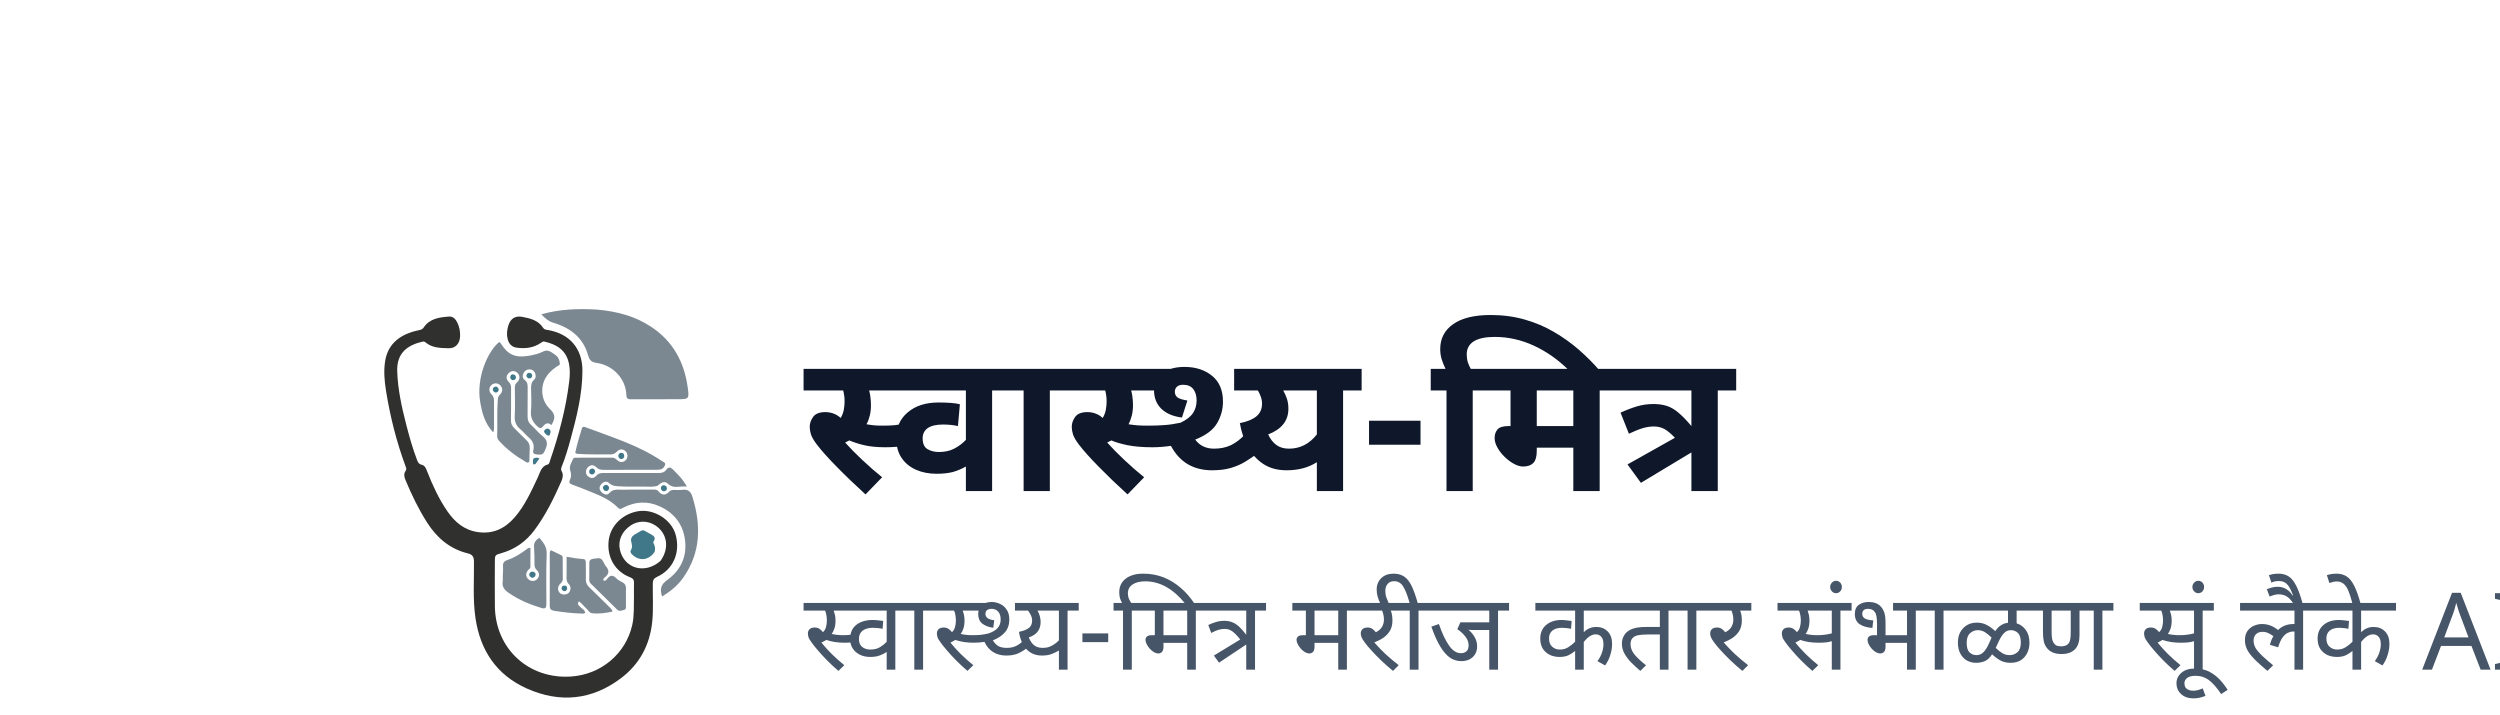
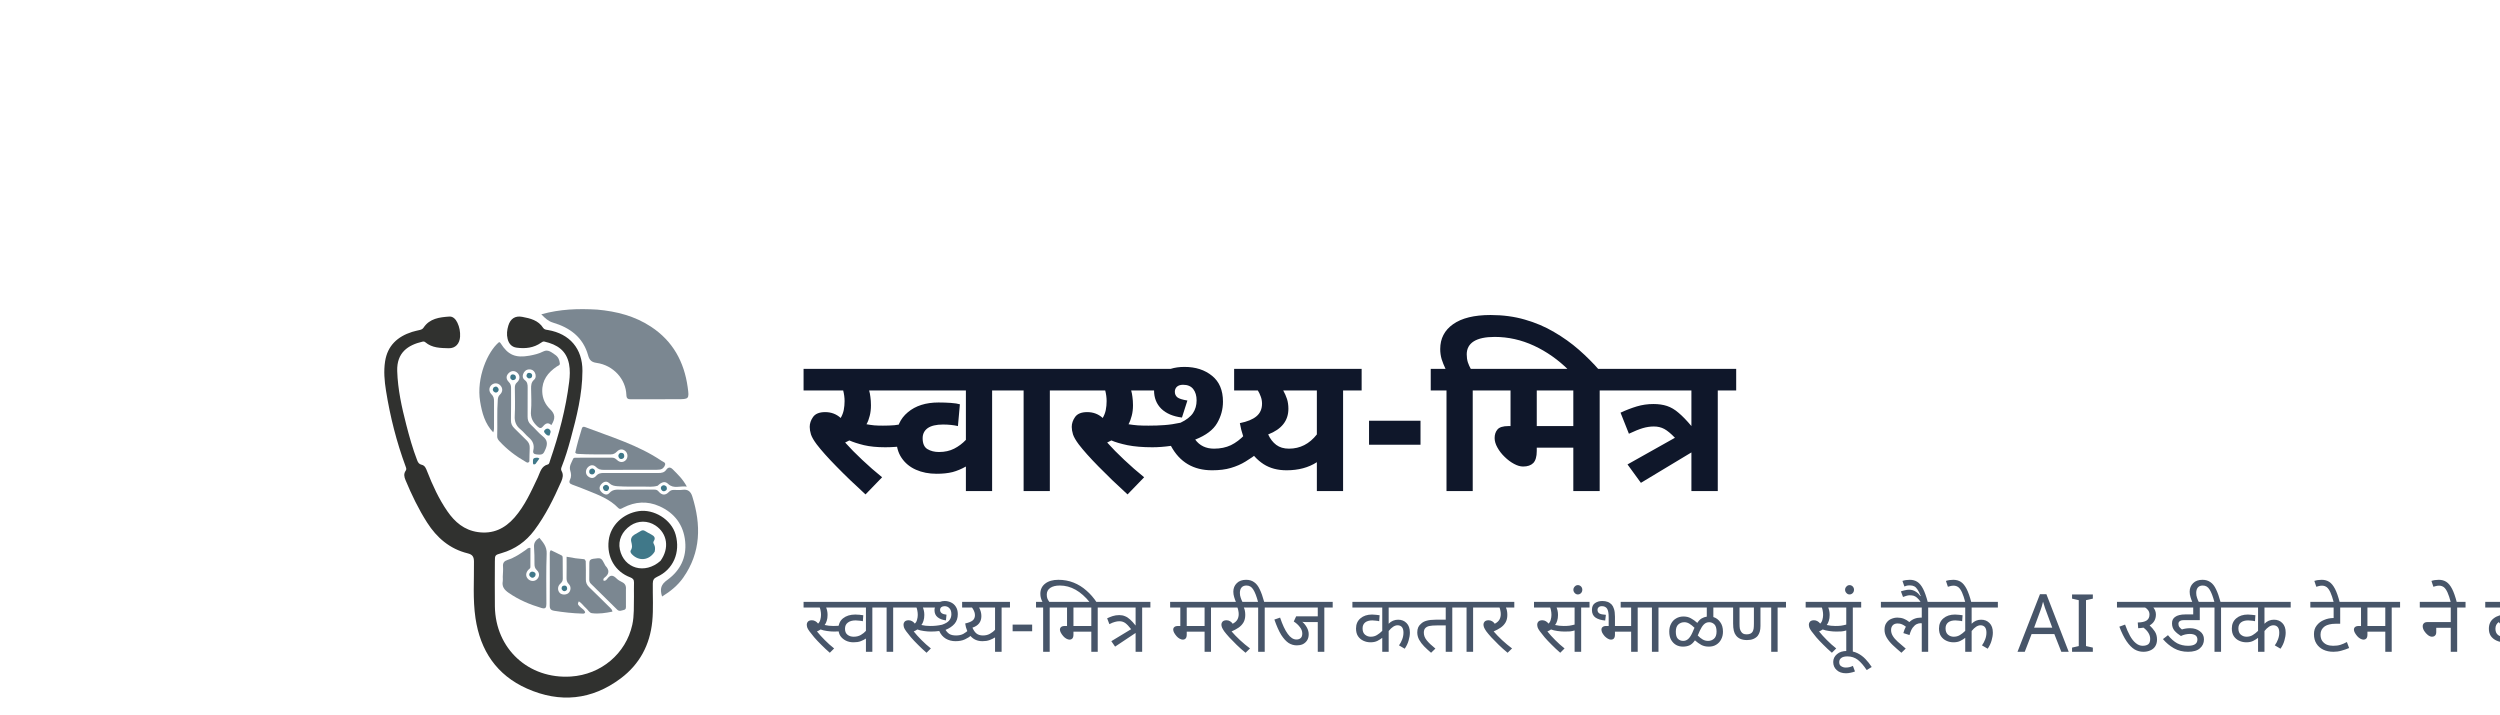
<svg xmlns="http://www.w3.org/2000/svg" width="280" height="80" viewBox="0 0 280 80" fill="none" role="img" aria-labelledby="logoTitle logoDesc">
  <rect width="580" height="500" rx="12" fill="none" />
  <g transform="translate(10 4) scale(0.1)">
    <path fill="#30312fff" opacity="1" stroke="none" d="M610.031,628 C610.035,622.502 609.93,617.499 610.077,612.505 C610.169,609.38 608.944,607.774 605.947,606.651 C588.815,600.232 579.435,584.029 581.733,565.242 C583.816,548.212 597.915,535.13 615.274,532.474 C632.085,529.902 651.969,541.58 656.741,558.909 C662.226,578.823 654.052,597.864 635.889,606.074 C632.186,607.747 631.181,609.801 631.13,613.606 C630.942,627.756 631.93,641.919 630.528,656.06 C627.919,682.356 616.262,703.972 595.323,719.716 C562.817,744.157 527.08,747.604 490.205,731.199 C456.287,716.11 437.925,688.73 432.531,652.247 C429.416,631.181 431.058,610.009 430.838,588.887 C430.78,583.306 429.002,581.032 423.735,579.729 C403.722,574.778 389.214,562.258 378.342,545.227 C368.729,530.166 361.002,514.114 354.143,497.635 C352.672,494.101 351.928,490.608 354.387,487.197 C355.552,485.581 354.91,484.097 354.316,482.49 C344.121,454.923 336.947,426.57 332.322,397.559 C330.585,386.665 329.606,375.679 331.301,364.745 C334.025,347.18 345.168,336.949 361.544,331.736 C364.39,330.83 367.346,330.269 370.251,329.551 C371.899,329.144 373.346,328.522 374.362,326.991 C381.268,316.584 392.324,315.328 403.265,314.544 C407.482,314.242 410.486,317.642 412.308,321.476 C414.639,326.38 415.578,331.559 415.291,337.007 C414.882,344.776 410.179,350.261 402.404,350.032 C393.367,349.767 383.968,349.787 376.399,343.343 C375.429,342.517 374.377,342.377 373.141,342.664 C357.044,346.404 344.215,354.827 344.879,375.602 C345.531,396.034 349.888,415.85 354.963,435.513 C358.454,449.037 362.203,462.51 367.249,475.576 C368.204,478.05 369.352,479.88 372.204,480.514 C375.953,481.347 377.109,484.623 378.347,487.787 C384.489,503.486 391.487,518.773 401.108,532.694 C409.431,544.737 419.878,553.674 435.071,555.916 C452.05,558.42 465.408,552.041 476.274,539.613 C487.827,526.399 494.843,510.472 502.285,494.824 C504.999,489.117 506.017,482.134 513.703,480.125 C515.257,479.719 515.5,477.447 516.039,475.881 C525.927,447.179 533.713,417.951 537.463,387.771 C538.282,381.18 538.604,374.373 537.348,367.831 C534.411,352.536 524.078,345.868 509.758,342.574 C508.287,342.235 507.292,342.931 506.15,343.744 C497.809,349.681 488.357,350.718 478.576,349.381 C473.051,348.625 469.878,344.946 468.53,339.559 C467.27,334.523 467.871,329.584 469.304,324.766 C471.606,317.033 476.904,313.366 484.854,314.865 C493.841,316.56 502.907,318.646 508.38,327.299 C509.568,329.177 511.76,329.283 513.708,329.615 C538.123,333.778 552.414,350.546 552.329,375.368 C552.239,401.591 545.885,426.781 539.067,451.849 C536.23,462.283 533.11,472.653 529.112,482.725 C528.48,484.316 528.021,485.868 528.959,487.512 C531.274,491.567 530.314,495.421 528.546,499.435 C520.138,518.527 510.963,537.205 498.416,553.98 C489.063,566.484 476.879,575.132 461.766,579.478 C454.28,581.63 454.261,581.657 454.251,589.24 C454.229,605.903 454.035,622.568 454.27,639.228 C454.938,686.668 492.044,720.786 539.427,717.714 C573.151,715.527 600.963,692.142 608.141,659.847 C610.438,649.514 609.769,638.972 610.031,628 M639.72,588.193 C649.966,574.159 647.558,557.401 634.014,548.491 C625.48,542.877 614.651,542.899 606.292,548.548 C596.589,555.104 592.066,565.187 594.242,575.408 C598.788,596.753 622.216,603.678 639.72,588.193 z" />
    <path fill="#00192b84" opacity="1" stroke="none" d="M568.904,306.762 C590.713,308.714 610.965,313.957 629.131,325.916 C653.602,342.026 666.288,365.277 670.214,393.711 C672.052,407.019 671.721,407.088 658.391,407.117 C641.226,407.153 624.059,407.084 606.894,407.212 C603.265,407.239 601.674,406.495 601.532,402.267 C600.936,384.442 586.742,369.065 568.284,366.454 C562.677,365.661 560.226,363.566 558.679,357.976 C553.117,337.883 538.425,326.951 519.268,321.3 C514.167,319.795 510.713,316.589 506.242,312.036 C527.277,306.141 547.764,305.508 568.904,306.762 z" />
    <path fill="#00192b84" opacity="1" stroke="none" d="M636.599,504.039 C631.004,505.693 625.64,504.969 620.337,504.976 C610.846,504.99 601.352,505.219 591.856,504.592 C588.255,504.354 585.211,503.857 582.427,501.195 C579.502,498.4 576.252,499.258 573.638,502.104 C571.2,504.757 570.651,507.659 573.209,510.596 C575.814,513.59 579.712,515.327 582.346,512.311 C586.972,507.013 592.671,508.659 597.994,508.504 C609.646,508.165 621.316,508.449 632.977,508.378 C634.968,508.366 636.281,508.868 637.649,510.481 C641.348,514.843 645.276,515.055 649.118,511.017 C650.828,509.22 652.572,508.678 654.83,508.71 C657.995,508.754 661.21,509.028 664.319,508.596 C670.341,507.76 673.615,510.408 675.349,515.938 C685.349,547.806 685.173,578.558 665.191,607.021 C659.015,615.819 650.771,622.438 641.526,628.107 C638.71,619.358 640.521,614.482 647.222,609.654 C661.908,599.074 669.131,584.448 667.407,566.538 C665.632,548.087 655.666,534.589 638.559,526.96 C624.909,520.872 611.352,521.762 598.109,528.552 C596.255,529.503 594.503,531.051 592.324,528.802 C582.87,519.05 570.482,514.393 558.27,509.471 C552.555,507.167 546.828,504.88 541.027,502.806 C538.069,501.749 536.867,500.306 538.416,497.264 C540.112,493.933 539.79,490.57 538.684,487.08 C537.115,482.126 540.123,478.094 541.903,473.893 C542.569,472.321 544.5,472.63 545.966,472.627 C559.131,472.603 572.297,472.66 585.463,472.587 C587.867,472.574 589.432,473.64 591.088,475.213 C594.239,478.207 598.129,478.141 600.863,475.374 C603.461,472.744 603.365,468.038 600.66,465.433 C597.759,462.641 594.009,462.571 590.919,465.814 C588.902,467.929 586.832,468.94 583.957,468.92 C571.796,468.837 559.631,469.16 547.48,468.37 C546.486,468.305 545.465,468.333 544.275,467.008 C546.228,458.004 548.883,448.8 551.753,439.653 C552.355,437.733 553.892,437.769 555.432,438.357 C584.639,449.515 614.829,458.459 641.106,476.228 C642.753,477.342 645.782,477.977 644.857,480.76 C643.955,483.472 641.865,485.62 638.699,485.96 C636.717,486.173 634.707,486.171 632.709,486.173 C613.877,486.193 595.044,486.153 576.212,486.238 C572.921,486.253 570.235,485.793 567.706,483.19 C564.949,480.352 561.406,480.314 558.404,483.354 C555.605,486.189 555.521,490.788 558.282,493.23 C561.373,495.962 564.956,496.181 567.603,493.055 C570.13,490.072 573.021,489.716 576.459,489.724 C596.791,489.772 617.124,489.667 637.456,489.777 C641.029,489.797 644.022,489.223 646.193,486.166 C648.429,483.018 650.745,482.901 653.54,485.707 C659.024,491.213 664.723,496.513 669.258,504.999 C661.383,503.928 654.436,507.937 648.178,501.875 C644.922,498.721 641.163,499.597 636.599,504.039 z" />
    <path fill="#00192b84" opacity="1" stroke="none" d="M492.899,476.807 C491.299,479.237 489.818,477.816 488.47,477.045 C477.705,470.889 467.937,463.451 459.507,454.315 C458.017,452.699 456.775,451.027 456.854,448.614 C457.298,434.968 456.5,421.302 457.528,407.66 C457.696,405.426 458.137,403.676 459.923,401.981 C463.382,398.7 463.269,394.484 460.144,391.411 C457.356,388.671 453.097,388.661 450.233,391.387 C447.446,394.04 447.291,398.543 450.488,401.636 C452.802,403.874 453.32,406.261 453.298,409.216 C453.223,419.377 453.3,429.538 453.29,439.699 C453.289,441.158 453.127,442.616 452.436,444.25 C443.105,434.582 439.817,422.346 437.735,409.647 C433.374,383.042 446.143,353.775 458.88,343.221 C459.864,343.194 460.365,343.898 460.803,344.593 C468.967,357.541 477.312,361.172 492.869,358.381 C498.274,357.411 503.569,356.141 508.559,353.6 C513.853,350.904 517.792,354.735 521.704,357.322 C525.039,359.527 526.711,363.088 527.032,367.079 C527.202,369.189 525.065,369.531 523.748,370.415 C513.628,377.203 506.851,385.953 507.326,398.815 C507.609,406.466 510.625,413.002 516.142,418.32 C521.86,423.832 522.311,428.587 517.491,436.122 C513.789,432.59 510.87,434.199 508.15,437.599 C506.226,440.004 504.503,439.956 502.012,437.659 C496.828,432.88 493.988,427.78 494.696,420.286 C495.475,412.032 494.913,403.645 494.822,395.317 C494.781,391.584 494.939,388.176 498.113,385.363 C500.448,383.293 500.398,380.187 499.102,377.469 C497.854,374.854 495.381,373.519 492.546,373.702 C489.291,373.912 487.074,375.824 485.915,378.965 C484.909,381.69 485.57,384.116 487.732,385.683 C490.762,387.88 490.995,390.786 490.975,394.055 C490.912,404.882 491.04,415.711 490.915,426.537 C490.871,430.259 491.786,433.189 494.682,435.794 C499.258,439.91 503.112,444.883 507.92,448.67 C513.057,452.717 513.456,456.933 511.188,462.554 C508.637,468.876 507.741,469.651 500.944,468.956 C498.06,468.66 496.568,467.513 497.297,464.45 C498.709,458.518 496.88,453.868 492.204,449.947 C488.9,447.176 486.296,443.559 482.941,440.864 C477.981,436.878 476.141,432.227 476.503,425.77 C477.089,415.309 476.703,404.79 476.629,394.296 C476.612,391.831 477.108,389.949 479.128,388.182 C482.465,385.261 482.596,380.929 479.926,378.045 C477.145,375.039 473.154,374.815 470.143,377.495 C466.68,380.577 466.389,384.432 469.921,387.918 C471.95,389.92 472.404,392.001 472.39,394.599 C472.326,406.593 472.525,418.59 472.262,430.578 C472.177,434.478 473.514,437.206 476.197,439.761 C480.777,444.123 485.1,448.755 489.704,453.09 C492.337,455.57 493.478,458.337 493.274,461.95 C493.001,466.768 493.072,471.606 492.899,476.807 z" />
    <path fill="#00192b84" opacity="1" stroke="none" d="M556.024,588.427 C556.132,595.538 556.289,602.199 556.147,608.852 C556.07,612.454 557.256,615.167 559.86,617.664 C567.785,625.262 575.526,633.052 583.37,640.735 C584.445,641.789 585.545,642.758 585.928,645.026 C578.218,646.562 570.605,647.8 562.894,646.762 C560.093,646.385 558.672,643.174 556.545,641.343 C553.681,638.877 551.625,635.524 548.286,633.486 C546.69,636.451 546.93,637.116 550.327,640.237 C552.222,641.978 554.776,643.176 555.395,645.964 C554.497,647.635 553.017,647.247 551.778,647.21 C541.294,646.898 530.891,645.751 520.541,644.069 C517.337,643.548 515.661,642.175 515.687,638.502 C515.826,619.028 515.734,599.553 515.735,580.078 C515.735,578.933 515.622,577.735 516.95,576.204 C520.863,578.098 524.996,580.006 529.031,582.104 C530.366,582.799 530.207,584.384 530.212,585.718 C530.241,593.208 530.203,600.699 530.318,608.188 C530.354,610.587 529.379,612.121 527.607,613.686 C524.399,616.519 524.216,621.01 526.801,623.945 C528.881,626.306 533.764,626.558 536.429,624.442 C539.366,622.11 540.004,617.076 537.073,614.204 C534.722,611.901 534.476,609.544 534.539,606.611 C534.697,599.167 534.591,591.718 534.591,583.546 C541.541,584.967 547.896,585.827 554.295,586.3 C554.885,586.343 555.399,587.392 556.024,588.427 z" />
    <path fill="#00192b84" opacity="1" stroke="none" d="M463.105,606.022 C463.221,601.874 463.686,598.184 463.367,594.564 C462.988,590.274 464.751,588.299 468.69,587.046 C476.226,584.648 482.723,580.212 489.143,575.705 C490.436,574.798 491.41,573.159 494.092,573.72 C494.092,580.818 494.141,588.04 494.05,595.26 C494.032,596.697 492.49,597.327 491.624,598.308 C488.62,601.709 488.57,605.67 491.483,608.544 C494.278,611.302 498.661,611.42 501.402,608.811 C504.386,605.971 504.62,601.711 501.313,598.636 C499.064,596.544 498.619,594.362 498.614,591.579 C498.603,585.259 498.596,578.921 498.119,572.626 C497.75,567.761 500.095,564.89 504.074,562.286 C508.354,567.595 512.576,572.15 512.275,580.035 C511.556,598.828 511.876,617.664 511.951,636.482 C511.968,640.733 510.827,642.248 506.394,640.923 C493.39,637.039 481.076,631.843 469.831,624.074 C465.019,620.75 461.943,617.163 463.08,611 C463.347,609.551 463.112,608.01 463.105,606.022 z" />
    <path fill="#00192b84" opacity="1" stroke="none" d="M601.034,620.295 C601.044,626.582 601.078,632.404 601.047,638.226 C601.036,640.168 601.467,642.505 598.793,643.119 C596.296,643.691 593.656,645.171 591.262,642.816 C581.425,633.136 571.599,623.445 561.771,613.755 C560.518,612.519 559.95,610.971 559.954,609.248 C559.972,602.927 560.051,596.608 560.066,590.288 C560.072,587.415 561.533,586.251 564.308,585.857 C573.42,584.561 573.409,584.487 577.693,592.908 C577.844,593.204 577.964,593.539 578.187,593.772 C582.821,598.604 582.427,602.948 577.057,606.965 C576.192,607.613 575.393,608.644 575.903,610.252 C578.019,611.041 579.35,609.358 580.27,608.095 C583.589,603.536 586.685,604.11 590.329,607.724 C592.066,609.446 594.279,610.85 596.517,611.867 C600.099,613.496 601.429,616.097 601.034,620.295 z" />
    <path fill="#155a6fd0" opacity="1" stroke="none" d="M510.593,445.511 C508.651,443.447 509.181,442.023 511.045,440.767 C512.659,439.68 514.26,439.769 515.565,441.098 C517.885,443.461 515.817,445.589 515.556,447.631 C512.956,448.462 512.065,446.775 510.593,445.511 z" />
    <path fill="#155a6fd0" opacity="1" stroke="none" d="M499.368,605.403 C497.294,607.698 495.392,607.519 493.631,605.67 C492.645,604.634 492.454,603.22 493.197,602.007 C494.142,600.463 495.679,599.821 497.447,600.442 C499.673,601.224 500.541,602.76 499.368,605.403 z" />
    <path fill="#155a6fd0" opacity="1" stroke="none" d="M576.896,509.396 C575.12,507.455 574.594,505.629 576.5,503.964 C577.685,502.93 579.203,502.667 580.619,503.69 C581.964,504.661 582.511,506.048 581.947,507.61 C581.123,509.89 579.468,510.554 576.896,509.396 z" />
    <path fill="#155a6fd0" opacity="1" stroke="none" d="M594.586,467.234 C597.567,466.865 599.106,468.001 599.17,470.695 C599.211,472.367 598.294,473.54 596.666,473.979 C595.235,474.366 593.914,473.867 593.194,472.647 C592.037,470.688 592.365,468.838 594.586,467.234 z" />
    <path fill="#155a6fd0" opacity="1" stroke="none" d="M646.44,504.956 C647.494,507.49 646.84,509.177 644.636,509.996 C643.119,510.56 641.73,510.036 640.813,508.614 C639.914,507.219 639.842,505.669 641.005,504.544 C642.641,502.96 644.513,503.045 646.44,504.956 z" />
    <path fill="#155a6fd0" opacity="1" stroke="none" d="M452.877,393.903 C455.312,392.224 457.004,392.968 458.127,394.985 C458.81,396.212 458.539,397.609 457.533,398.682 C456.493,399.79 455.152,399.973 453.896,399.227 C451.87,398.023 451.294,396.309 452.877,393.903 z" />
    <path fill="#155a6fd0" opacity="1" stroke="none" d="M499.703,479.681 C496.789,481.082 496.913,479.077 496.927,477.527 C496.944,475.642 496.524,473.296 499.271,472.865 C500.791,472.626 502.488,472.155 504.096,473.61 C502.702,475.552 501.318,477.481 499.703,479.681 z" />
    <path fill="#155a6fd0" opacity="1" stroke="none" d="M474.208,385.842 C471.579,384.856 471.04,383.081 471.775,380.972 C472.267,379.556 473.626,379.179 475.036,379.391 C476.717,379.645 477.684,380.77 477.822,382.385 C478.014,384.627 476.626,385.618 474.208,385.842 z" />
    <path fill="#155a6fd0" opacity="1" stroke="none" d="M560.325,486.303 C562.228,484.327 564.057,484.181 565.674,485.899 C566.786,487.08 566.674,488.624 565.754,489.969 C564.93,491.175 563.63,491.616 562.296,491.261 C559.865,490.613 559.512,488.809 560.325,486.303 z" />
    <path fill="#155a6fd0" opacity="1" stroke="none" d="M492.145,383.853 C489.551,382.631 489.136,380.867 490.267,378.829 C491.005,377.499 492.429,377.439 493.781,377.787 C495.23,378.16 496.053,379.201 496.02,380.665 C495.97,382.851 494.688,383.911 492.145,383.853 z" />
    <path fill="#155a6fd0" opacity="1" stroke="none" d="M529.01,619.74 C528.775,617.125 529.902,615.962 532.04,615.844 C533.481,615.764 534.6,616.453 535.014,617.89 C535.46,619.444 535.145,620.9 533.64,621.701 C531.671,622.749 530.212,621.881 529.01,619.74 z" />
    <path fill="#155a6fd0" opacity="1" stroke="none" d="M633.214,577.905 C627.033,587.754 615.689,588.916 607.846,580.868 C606.603,579.593 605.559,577.784 606.472,576.39 C608.654,573.059 607.765,569.942 606.955,566.547 C606.182,563.305 607.653,560.655 610.445,558.895 C612.836,557.388 615.348,556.073 617.782,554.632 C619.375,553.688 620.826,553.707 622.442,554.718 C624.692,556.125 627.051,557.365 629.403,558.6 C632.599,560.279 634.645,562.388 632.201,566.083 C631.252,567.518 631.942,568.593 632.55,569.767 C633.841,572.257 633.939,574.86 633.214,577.905 z" />
  </g>
  <text x="90" y="55" font-family="'Noto Sans Devanagari', 'Mangal', 'Noto Sans Bengali', 'Noto Sans', sans-serif" font-size="22" font-weight="700" fill="#0F172A">
    स्वास्थ्य-मित्र
  </text>
-   <text x="90" y="75" font-family="'Noto Sans Devanagari', 'Mangal', 'Noto Sans Bengali', 'Noto Sans', sans-serif" font-size="12" fill="#475569">
+   <text x="90" y="73" font-family="'Noto Sans Devanagari', 'Mangal', 'Noto Sans Bengali', 'Noto Sans', sans-serif" font-size="9" fill="#475569">
    स्वास्थ्य-मित्र मरीज कतार संभाळण सूं लैके AI उडीक टेम ने बतावण सूं सब काम करै।
  </text>
</svg>
